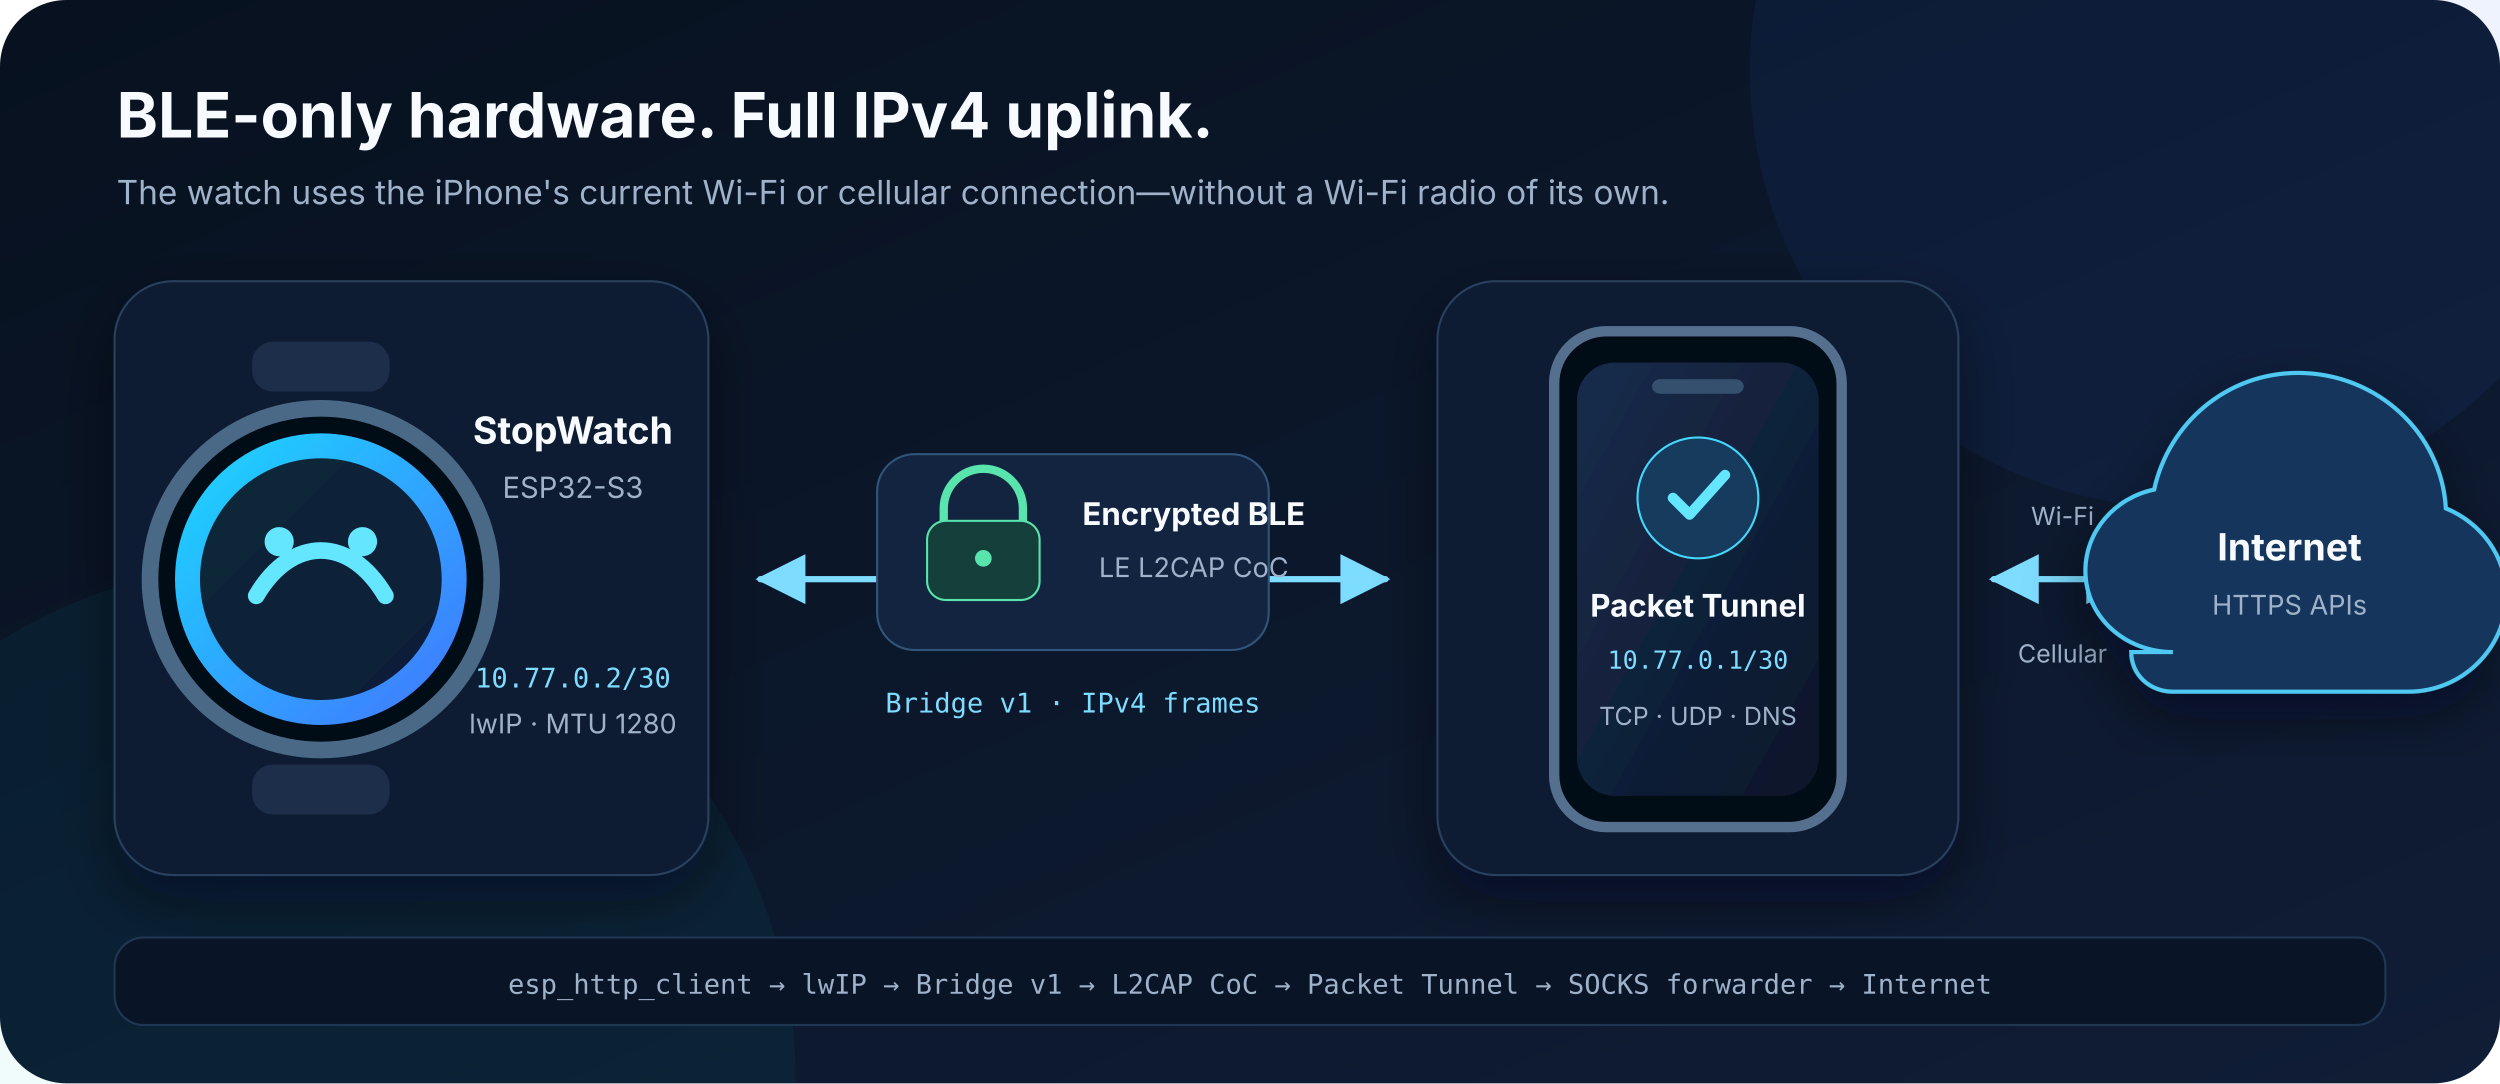
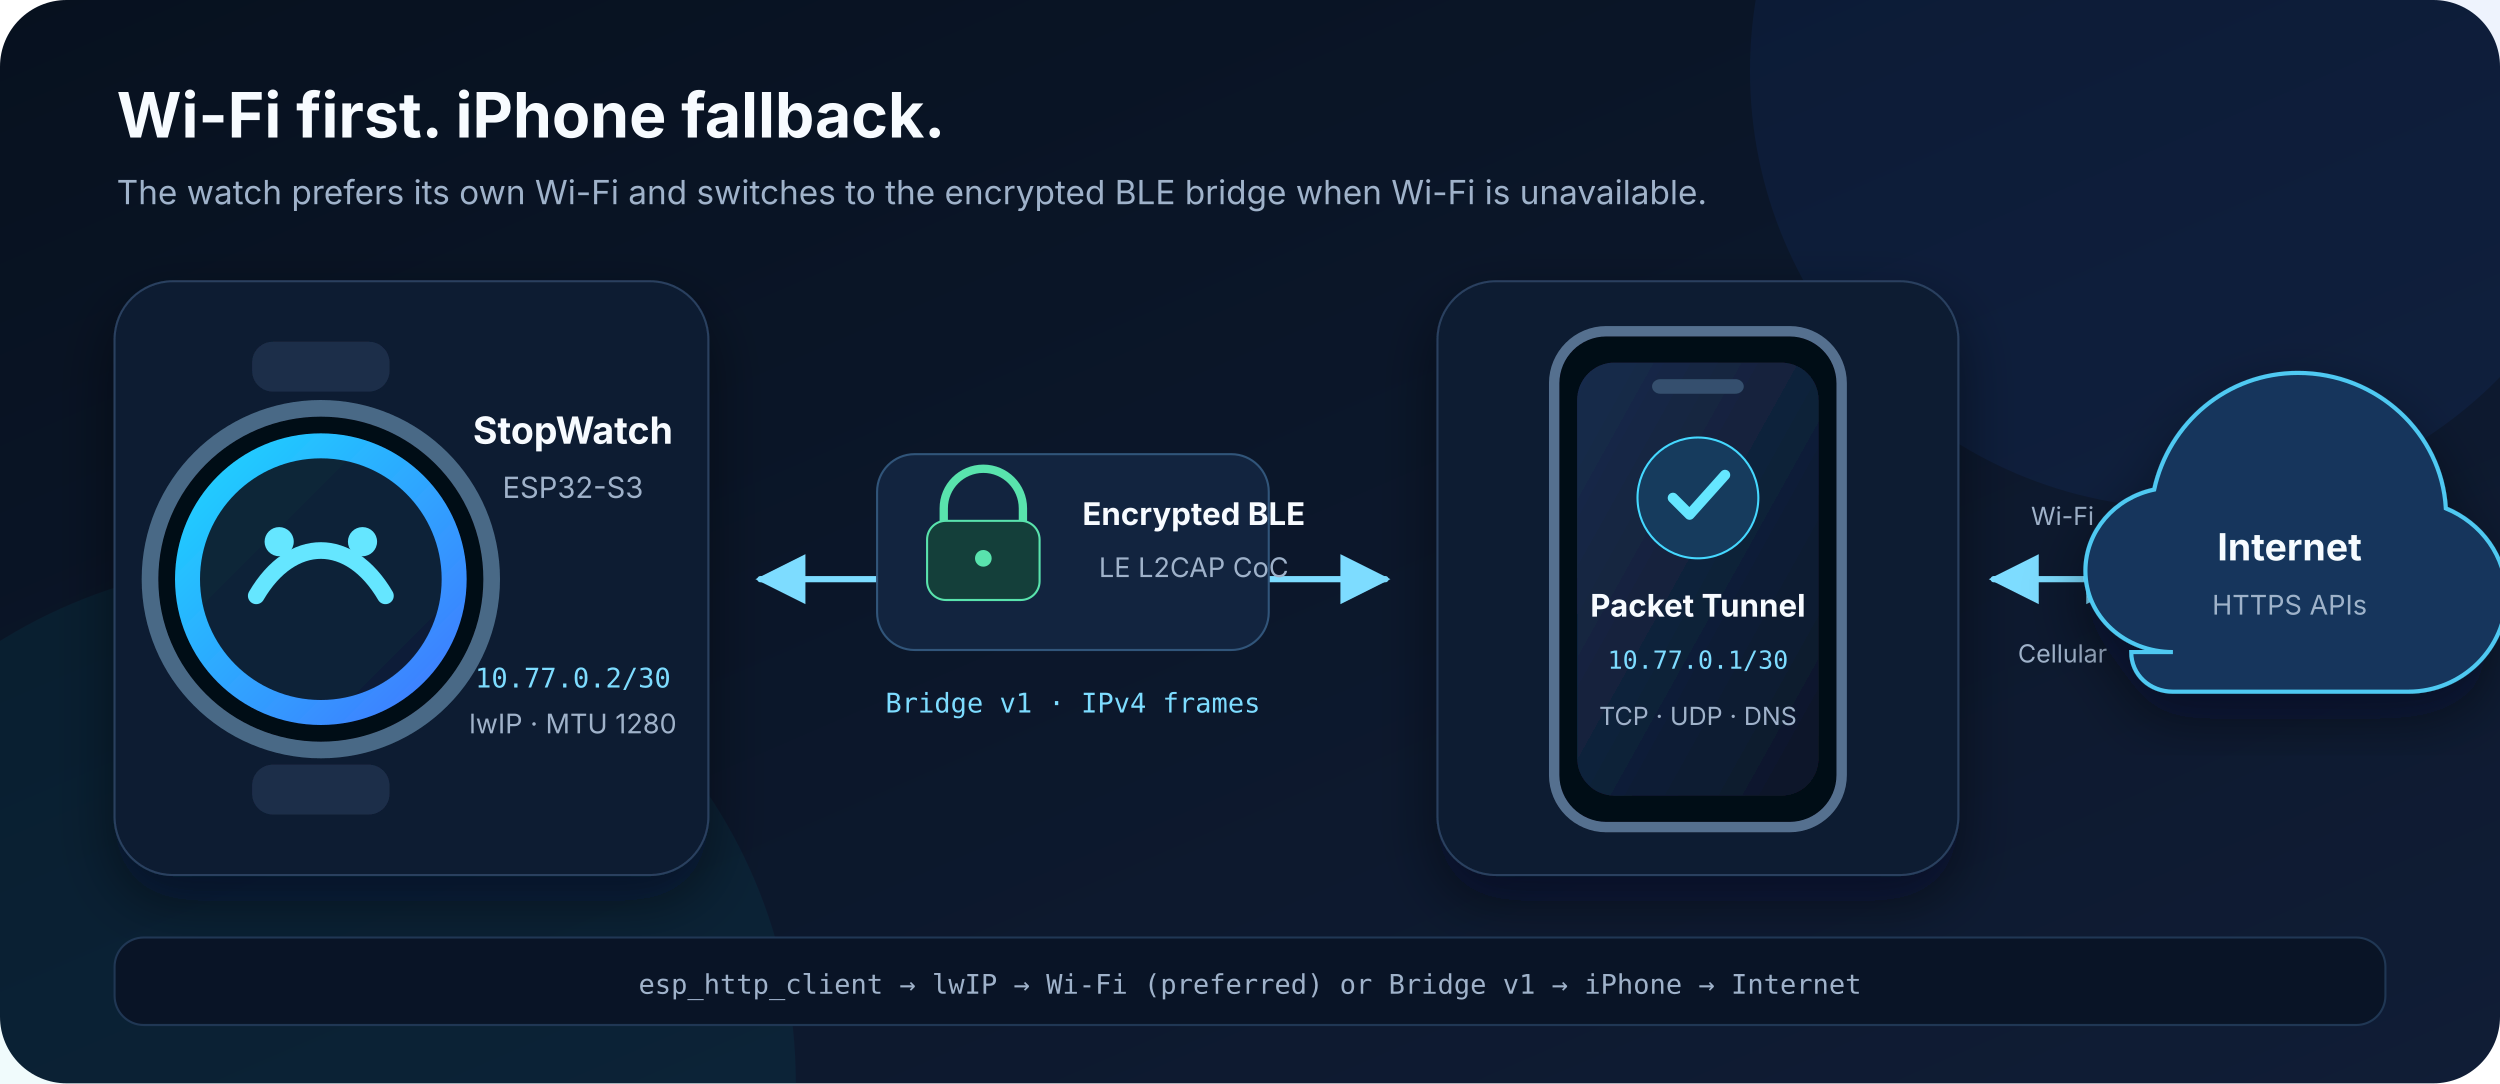
<svg xmlns="http://www.w3.org/2000/svg" viewBox="0 0 1200 520" role="img" aria-labelledby="title description">
  <defs>
    <linearGradient id="background" x1="0" y1="0" x2="1" y2="1">
      <stop offset="0" stop-color="#07111f" />
      <stop offset="1" stop-color="#101d36" />
    </linearGradient>
    <linearGradient id="watchFace" x1="0" y1="0" x2="1" y2="1">
      <stop offset="0" stop-color="#1bd9ff" />
      <stop offset="1" stop-color="#4274ff" />
    </linearGradient>
    <linearGradient id="phoneScreen" x1="0" y1="0" x2="1" y2="1">
      <stop offset="0" stop-color="#172c4c" />
      <stop offset="1" stop-color="#0b1628" />
    </linearGradient>
    <filter id="shadow" x="-20%" y="-20%" width="140%" height="140%">
      <feDropShadow dx="0" dy="12" stdDeviation="14" flood-color="#000814" flood-opacity=".45" />
    </filter>
    <marker id="arrow" viewBox="0 0 10 10" refX="9" refY="5" markerWidth="8" markerHeight="8" orient="auto-start-reverse">
      <path d="M 0 0 L 10 5 L 0 10 z" fill="#7ddcff" />
    </marker>
  </defs>
  <rect width="1200" height="520" rx="32" fill="url(#background)" />
  <circle cx="1050" cy="34" r="210" fill="#2563eb" opacity=".08" />
  <circle cx="132" cy="520" r="250" fill="#06b6d4" opacity=".06" />
-   <text x="56" y="66" fill="#f7fbff" font-family="-apple-system, BlinkMacSystemFont, 'Segoe UI', sans-serif" font-size="30" font-weight="700">BLE-only hardware. Full IPv4 uplink.</text>
-   <text x="56" y="98" fill="#9fb2ca" font-family="-apple-system, BlinkMacSystemFont, 'Segoe UI', sans-serif" font-size="16">The watch uses the iPhone's current Wi-Fi or cellular connection—without a Wi-Fi radio of its own.</text>
+   <text x="56" y="66" fill="#f7fbff" font-family="-apple-system, BlinkMacSystemFont, 'Segoe UI', sans-serif" font-size="30" font-weight="700">Wi-Fi first. iPhone fallback.</text>
+   <text x="56" y="98" fill="#9fb2ca" font-family="-apple-system, BlinkMacSystemFont, 'Segoe UI', sans-serif" font-size="16">The watch prefers its own Wi-Fi and switches to the encrypted BLE bridge when Wi-Fi is unavailable.</text>
  <g filter="url(#shadow)">
    <rect x="55" y="135" width="285" height="285" rx="28" fill="#0d1b30" stroke="#29405f" />
    <rect x="121" y="164" width="66" height="24" rx="10" fill="#1b2d48" />
    <rect x="121" y="367" width="66" height="24" rx="10" fill="#1b2d48" />
    <circle cx="154" cy="278" r="82" fill="#030812" stroke="#486986" stroke-width="8" />
    <circle cx="154" cy="278" r="70" fill="url(#watchFace)" />
    <circle cx="154" cy="278" r="58" fill="#07111f" opacity=".88" />
    <path d="M123 286c17-29 45-29 62 0" fill="none" stroke="#65e6ff" stroke-width="8" stroke-linecap="round" />
    <circle cx="134" cy="260" r="7" fill="#65e6ff" />
    <circle cx="174" cy="260" r="7" fill="#65e6ff" />
    <text x="275" y="213" fill="#f7fbff" font-family="-apple-system, BlinkMacSystemFont, 'Segoe UI', sans-serif" font-size="18" font-weight="700" text-anchor="middle">StopWatch</text>
    <text x="275" y="239" fill="#9fb2ca" font-family="-apple-system, BlinkMacSystemFont, 'Segoe UI', sans-serif" font-size="14" text-anchor="middle">ESP32-S3</text>
    <text x="275" y="330" fill="#7ddcff" font-family="ui-monospace, SFMono-Regular, Menlo, monospace" font-size="13" text-anchor="middle">10.77.0.2/30</text>
    <text x="275" y="352" fill="#9fb2ca" font-family="-apple-system, BlinkMacSystemFont, 'Segoe UI', sans-serif" font-size="13" text-anchor="middle">lwIP · MTU 1280</text>
  </g>
  <path d="M365 278 H665" fill="none" stroke="#7ddcff" stroke-width="3" stroke-linecap="round" marker-start="url(#arrow)" marker-end="url(#arrow)" />
  <rect x="421" y="218" width="188" height="94" rx="18" fill="#12243f" stroke="#31557a" />
  <path d="M453 251v-7a19 19 0 0 1 38 0v7" fill="none" stroke="#59e3ad" stroke-width="4" stroke-linecap="round" />
  <rect x="445" y="250" width="54" height="38" rx="9" fill="#143f3a" stroke="#59e3ad" />
  <circle cx="472" cy="268" r="4" fill="#59e3ad" />
  <text x="573" y="252" fill="#f7fbff" font-family="-apple-system, BlinkMacSystemFont, 'Segoe UI', sans-serif" font-size="15" font-weight="700" text-anchor="middle">Encrypted BLE</text>
  <text x="573" y="277" fill="#9fb2ca" font-family="-apple-system, BlinkMacSystemFont, 'Segoe UI', sans-serif" font-size="13" text-anchor="middle">LE L2CAP CoC</text>
  <text x="515" y="342" fill="#7ddcff" font-family="ui-monospace, SFMono-Regular, Menlo, monospace" font-size="13" text-anchor="middle">Bridge v1 · IPv4 frames</text>
  <g filter="url(#shadow)">
    <rect x="690" y="135" width="250" height="285" rx="28" fill="#0d1b30" stroke="#29405f" />
    <rect x="746" y="159" width="138" height="238" rx="25" fill="#020713" stroke="#55708f" stroke-width="5" />
    <rect x="757" y="174" width="116" height="208" rx="18" fill="url(#phoneScreen)" />
    <rect x="793" y="182" width="44" height="7" rx="4" fill="#36506e" />
    <circle cx="815" cy="239" r="29" fill="#123b5d" stroke="#45d8ff" />
    <path d="M803 239l8 8 17-19" fill="none" stroke="#65e6ff" stroke-width="5" stroke-linecap="round" stroke-linejoin="round" />
    <text x="815" y="296" fill="#f7fbff" font-family="-apple-system, BlinkMacSystemFont, 'Segoe UI', sans-serif" font-size="15" font-weight="700" text-anchor="middle">Packet Tunnel</text>
    <text x="815" y="321" fill="#7ddcff" font-family="ui-monospace, SFMono-Regular, Menlo, monospace" font-size="12" text-anchor="middle">10.77.0.1/30</text>
    <text x="815" y="348" fill="#9fb2ca" font-family="-apple-system, BlinkMacSystemFont, 'Segoe UI', sans-serif" font-size="12" text-anchor="middle">TCP · UDP · DNS</text>
  </g>
  <path d="M957 278 H1023" fill="none" stroke="#7ddcff" stroke-width="3" stroke-linecap="round" marker-start="url(#arrow)" marker-end="url(#arrow)" />
  <text x="990" y="252" fill="#9fb2ca" font-family="-apple-system, BlinkMacSystemFont, 'Segoe UI', sans-serif" font-size="12" text-anchor="middle">Wi-Fi</text>
  <text x="990" y="318" fill="#9fb2ca" font-family="-apple-system, BlinkMacSystemFont, 'Segoe UI', sans-serif" font-size="12" text-anchor="middle">Cellular</text>
  <g filter="url(#shadow)">
    <path d="M1043 313c-23 0-42-17-42-39 0-19 14-35 33-39 7-32 35-56 69-56 38 0 69 29 71 65 17 7 29 23 29 42 0 25-21 46-47 46h-113c-11 0-20-8-20-19z" fill="#12365b" stroke="#4fc9f2" stroke-width="2" />
    <text x="1099" y="269" fill="#f7fbff" font-family="-apple-system, BlinkMacSystemFont, 'Segoe UI', sans-serif" font-size="18" font-weight="700" text-anchor="middle">Internet</text>
    <text x="1099" y="295" fill="#9fb2ca" font-family="-apple-system, BlinkMacSystemFont, 'Segoe UI', sans-serif" font-size="13" text-anchor="middle">HTTPS APIs</text>
  </g>
  <rect x="55" y="450" width="1090" height="42" rx="14" fill="#091426" stroke="#203754" />
-   <text x="600" y="477" fill="#9fb2ca" font-family="ui-monospace, SFMono-Regular, Menlo, monospace" font-size="13" text-anchor="middle">esp_http_client → lwIP → Bridge v1 → L2CAP CoC → Packet Tunnel → SOCKS forwarder → Internet</text>
+   <text x="600" y="477" fill="#9fb2ca" font-family="ui-monospace, SFMono-Regular, Menlo, monospace" font-size="13" text-anchor="middle">esp_http_client → lwIP → Wi-Fi (preferred) or Bridge v1 → iPhone → Internet</text>
</svg>
